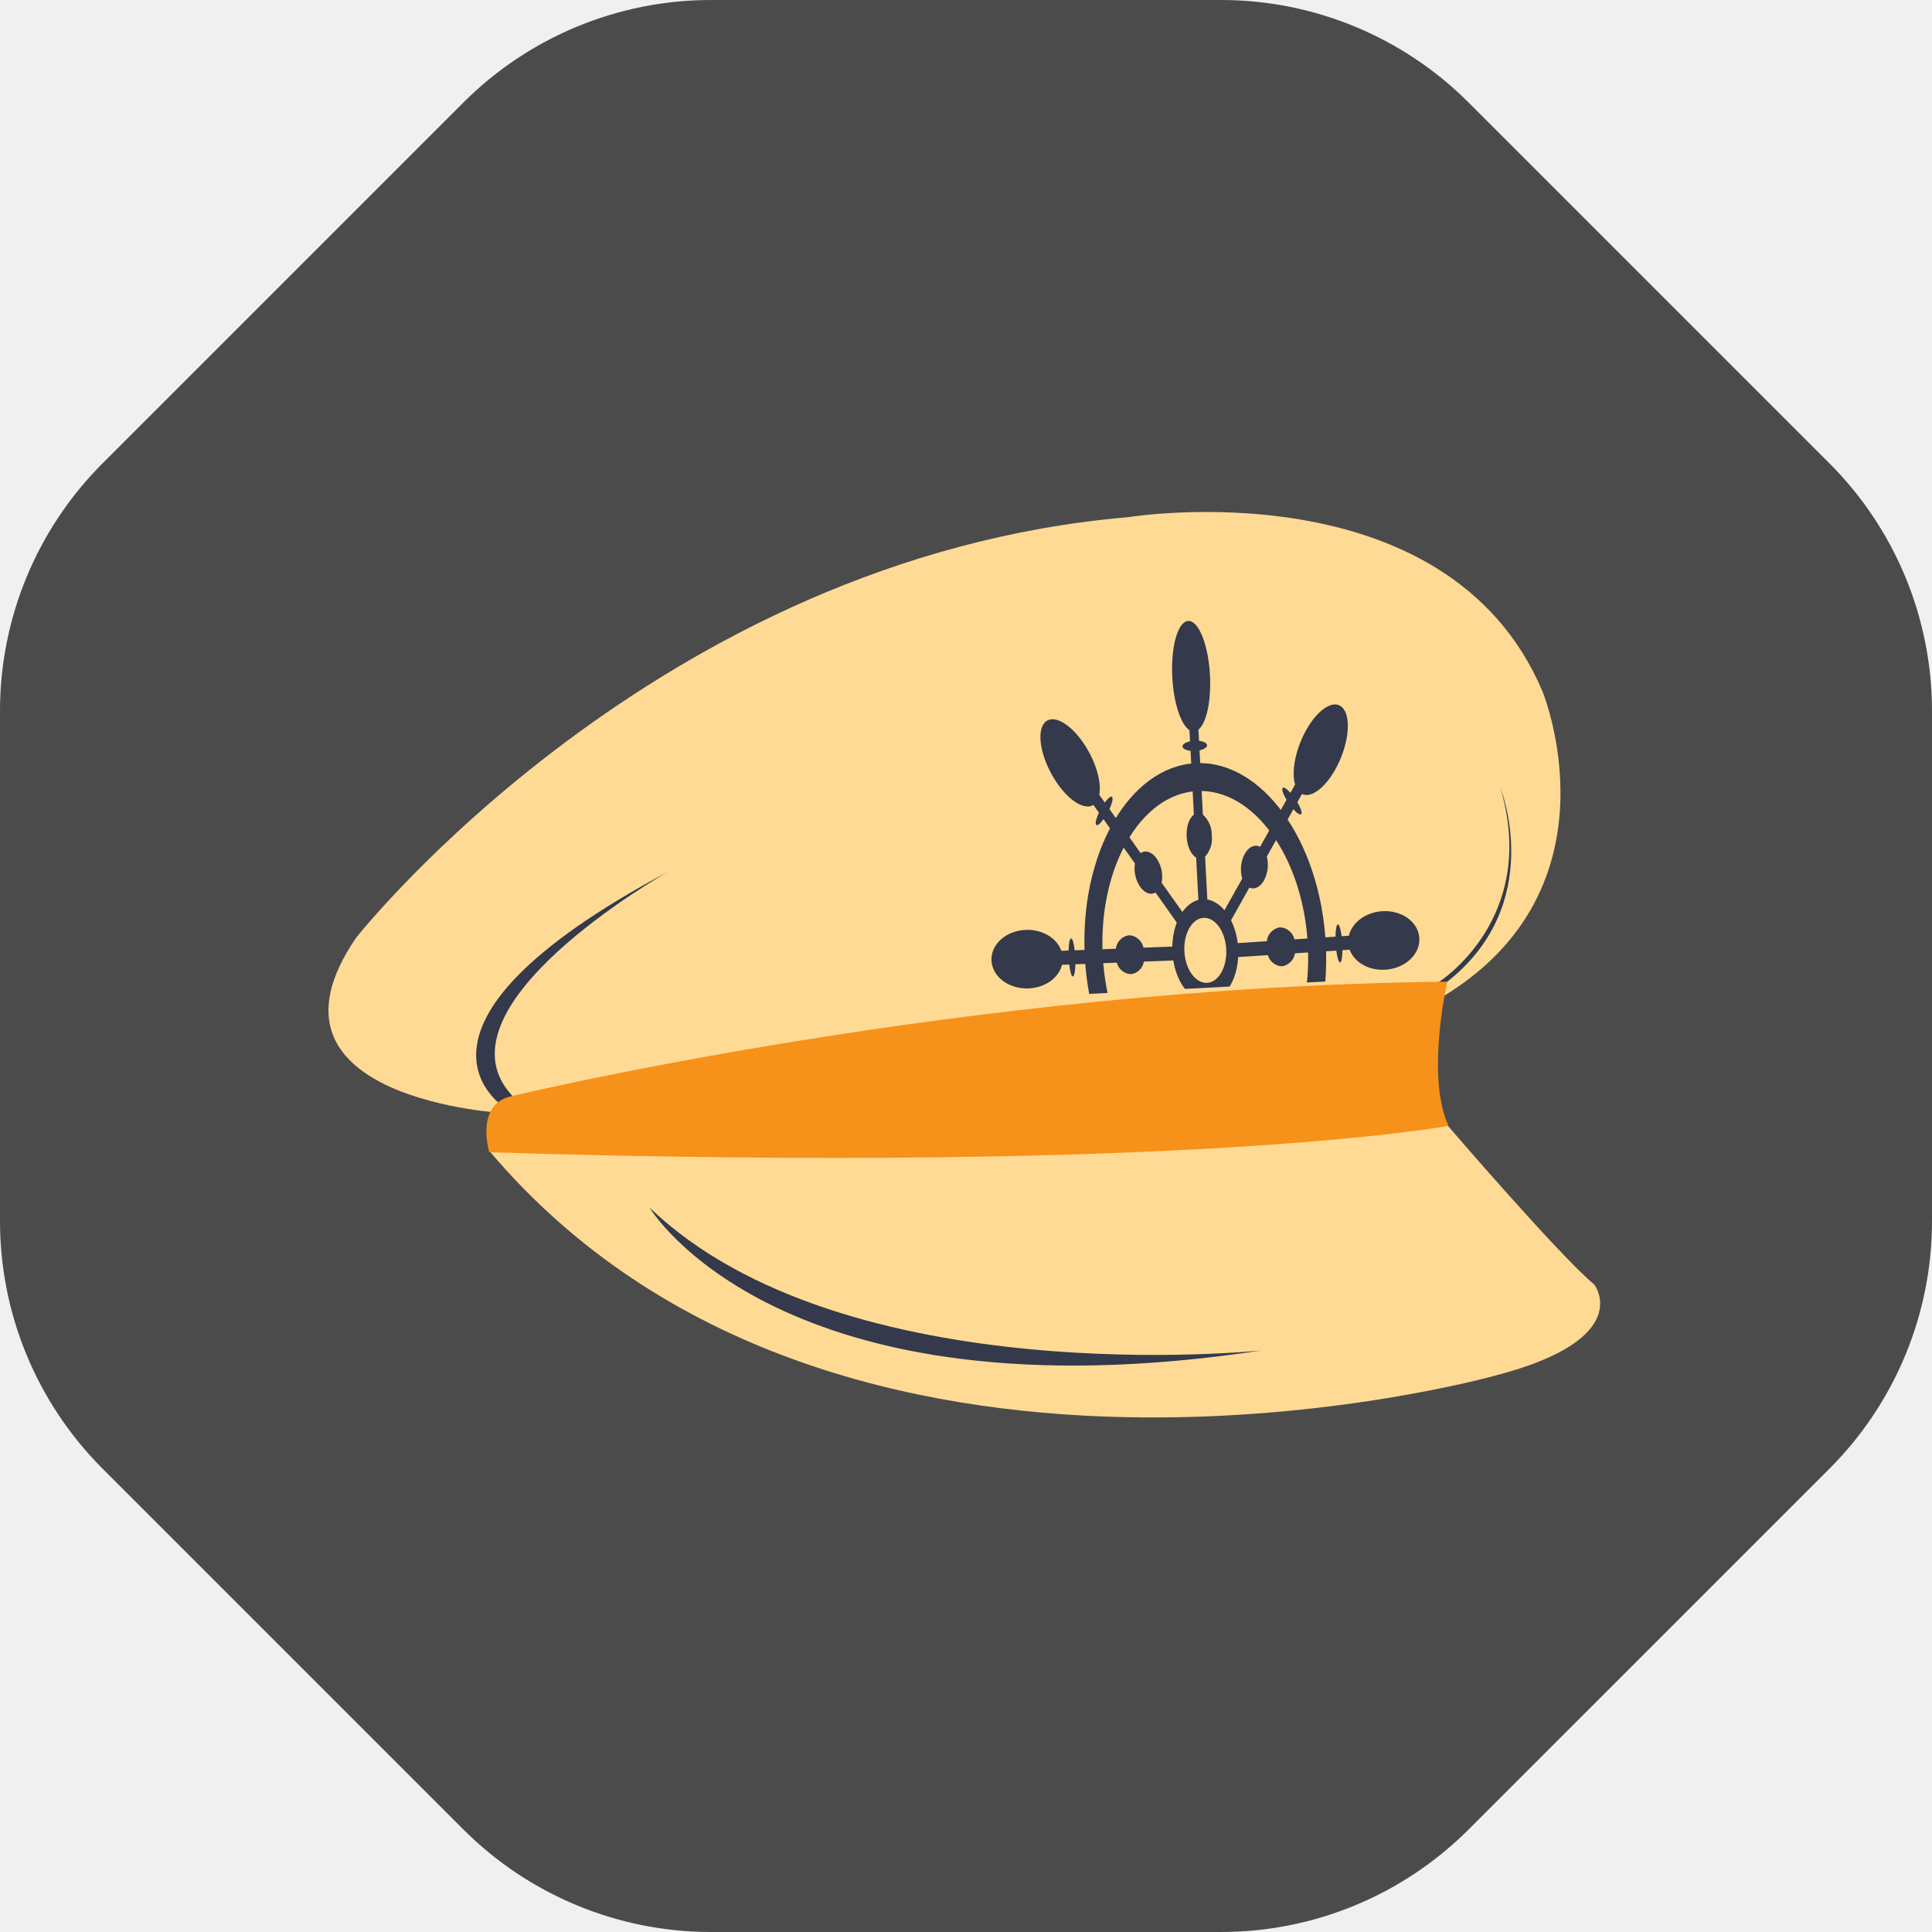
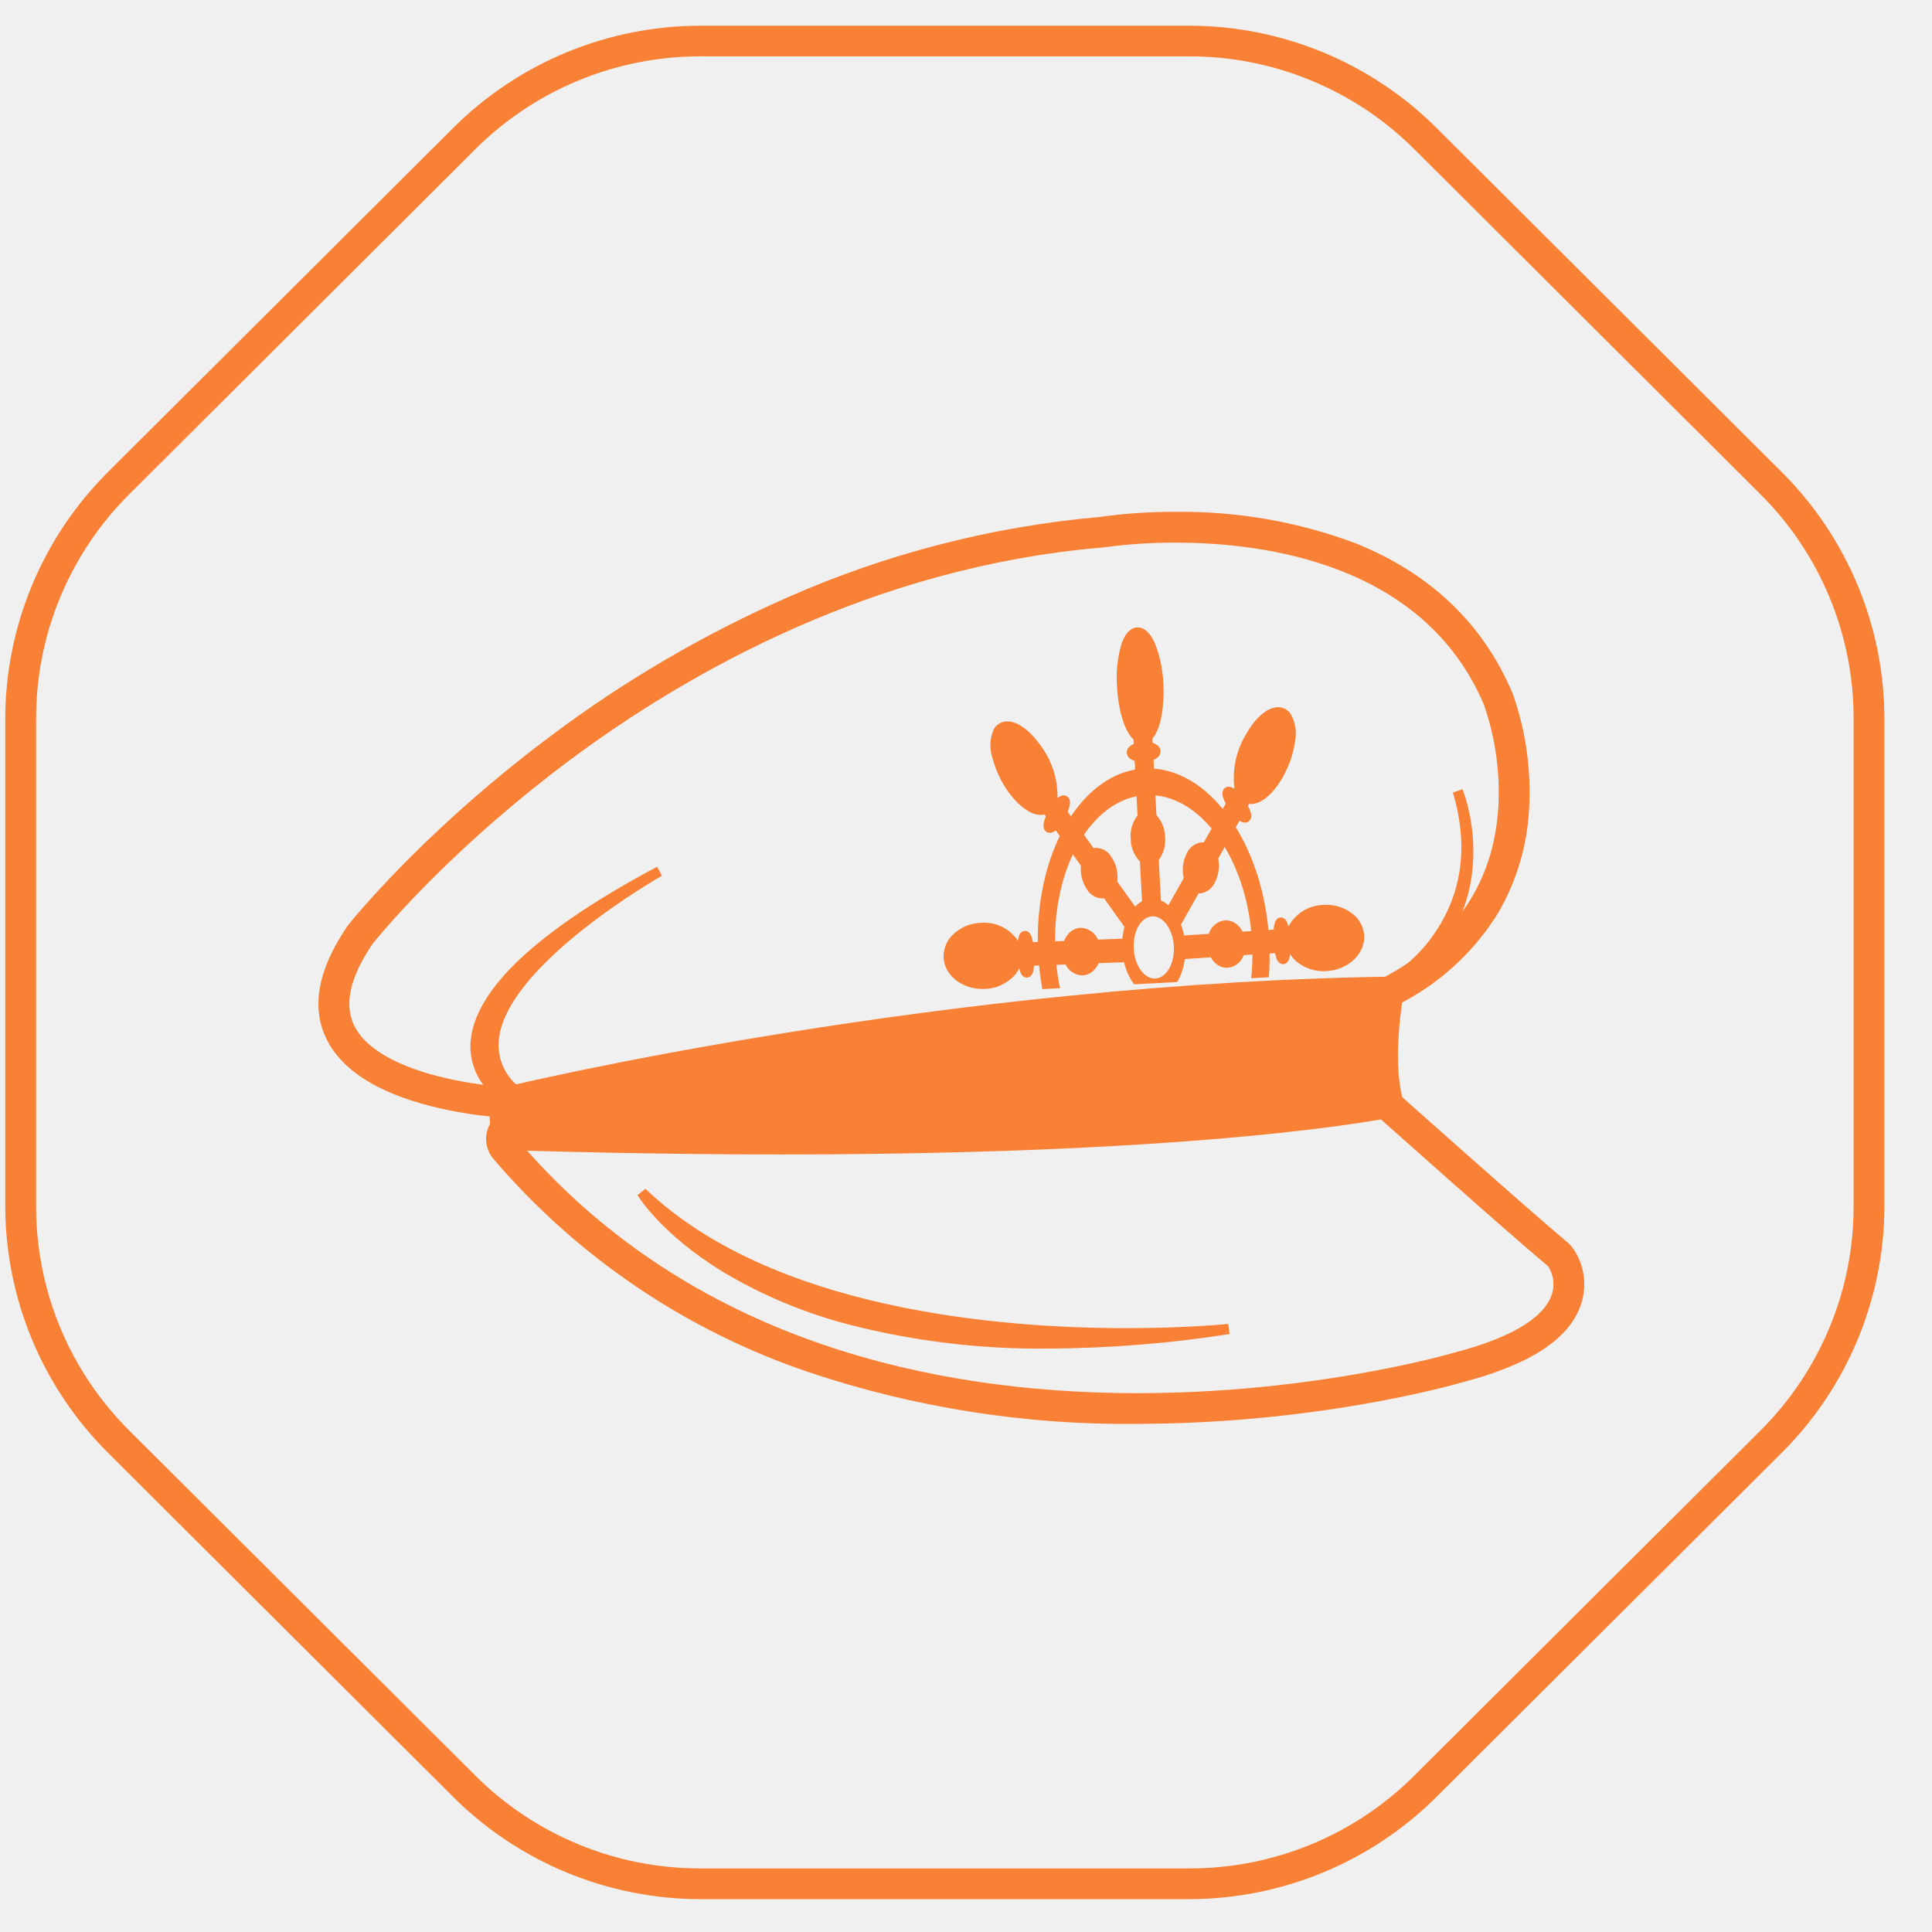
- <svg xmlns="http://www.w3.org/2000/svg" width="400" height="400" viewBox="0 0 400 400">
-   <defs>
-     <clipPath id="clip-path">
-       <rect id="Rectangle_291" data-name="Rectangle 291" width="94.455" height="81.127" transform="translate(133.6 144.372)" fill="none" />
-     </clipPath>
-   </defs>
-   <g id="Group_532" data-name="Group 532" transform="translate(-60 -374)">
-     <g id="Group_475" data-name="Group 475" transform="translate(-64)">
-       <g id="Group_419" data-name="Group 419">
-         <path id="Polygon_14" data-name="Polygon 14" d="M252.826,0a72.46,72.46,0,0,1,51.227,21.218l74.724,74.724A72.464,72.464,0,0,1,400,147.174V252.826a72.464,72.464,0,0,1-21.225,51.242l-74.717,74.709A72.464,72.464,0,0,1,252.826,400H147.174a72.459,72.459,0,0,1-51.227-21.218L21.223,304.058A72.464,72.464,0,0,1,0,252.826V147.174A72.46,72.46,0,0,1,21.218,95.947L95.942,21.223A72.464,72.464,0,0,1,147.174,0Z" transform="translate(124 374)" fill="#4b4b4c" />
-         <g id="Ellipse_28" data-name="Ellipse 28" transform="translate(150 400)" fill="none" stroke="red" stroke-width="1" opacity="0">
-           <circle cx="174" cy="174" r="174" stroke="none" />
-           <circle cx="174" cy="174" r="173.5" fill="none" />
-         </g>
-       </g>
-     </g>
-     <g id="Group_539" data-name="Group 539" transform="translate(-15.732 179.532)">
-       <path id="Shape_14" data-name="Shape 14" d="M426.236,635.857s23.337,27.178,30.54,33.139c0,0,8.717,11.259-20.468,18.844,0,0-136.4,38.406-208.2-46.394C228.106,641.446,418.439,630.009,426.236,635.857Z" transform="translate(-50.971 -208.578)" fill="#feda94" />
-       <path id="Shape_12" data-name="Shape 12" d="M152.725,371.982s-54.4-2.6-31.261-36.365c0,0,62-78.737,159.848-87.072,0,0,65.937-10.809,85.772,36.063,0,0,16.674,40.473-20.507,63.118Z" transform="translate(28 53)" fill="#feda94" />
-       <path id="Shape_13" data-name="Shape 13" d="M326,692s26.586,44.723,126.709,29.565C452.709,721.565,366.287,730.663,326,692Z" transform="translate(-115.781 -247.502)" fill="#34394b" />
-       <path id="Shape_7" data-name="Shape 7" d="M194.034,489.059S166.383,472.619,227.5,440c0,0-50.719,28.643-31.515,47.11Z" transform="translate(-13.478 -65.04)" fill="#34394b" />
-       <path id="Shape_8" data-name="Shape 8" d="M828.581,443.214s20.888-13.083,12.8-40.236c0,0,9.671,23.974-11.121,40.236Z" transform="translate(-455.009 -45.396)" fill="#34394b" />
-       <path id="Shape_15" data-name="Shape 15" d="M407.234,514s-4.5,19.7.274,29.84c0,0-53.217,9.991-198.608,5.473,0,0-3.029-9.95,4.549-11.595C213.449,537.717,307.816,514.975,407.234,514Z" transform="translate(-31.866 -116.282)" fill="#f6911a" />
-       <g id="Mask_Group_5" data-name="Mask Group 5" transform="translate(133.098 183.25) rotate(-3)" clip-path="url(#clip-path)">
-         <g id="Group_540" data-name="Group 540" transform="translate(134.692 149.465)">
-           <path id="Ellipse_2" data-name="Ellipse 2" d="M-3.181-10C.578-10,3.637-5.251,3.637.587S.578,11.174-3.181,11.174-10,6.425-10,.587-6.941-10-3.181-10Zm0,17.324C-.789,7.324,1.158,4.3,1.158.587S-.789-6.15-3.181-6.15-7.521-3.128-7.521.587-5.574,7.324-3.181,7.324Z" transform="translate(49.522 67.697)" fill="#34394b" />
-           <path id="Ellipse_2_copy" data-name="Ellipse 2 copy" d="M9.981-15C23.755-15,34.961,2.4,34.961,23.787S23.755,62.574,9.981,62.574-15,45.174-15,23.787-3.794-15,9.981-15Zm0,71.8C21.7,56.8,31.242,41.99,31.242,23.787S21.7-9.225,9.981-9.225-11.281,5.584-11.281,23.787-1.743,56.8,9.981,56.8Z" transform="translate(36.355 44.489)" fill="#34394b" />
-           <path id="Rectangle_1" data-name="Rectangle 1" d="M2.975,59.287V49.009c-1.011-.647-1.736-2.394-1.736-4.448s.724-3.8,1.736-4.448V26.875c-.944-.155-1.612-.538-1.612-.986s.668-.831,1.612-.986V22.58C1.268,21.356,0,16.839,0,11.453,0,5.128,1.748,0,3.905,0S7.81,5.128,7.81,11.453c0,5.386-1.267,9.9-2.975,11.126V24.9c.944.155,1.612.538,1.612.986s-.668.831-1.612.986V40.2a5.6,5.6,0,0,1,1.612,4.362,5.6,5.6,0,0,1-1.612,4.362V59.287Z" transform="translate(42.475 0)" fill="#34394b" />
-           <path id="Rectangle_1_copy" data-name="Rectangle 1 copy" d="M0,42.317l4.64-7.331a6.7,6.7,0,0,1,.77-5.061C6.336,28.46,7.642,28,8.655,28.641L14.631,19.2c-.6-1.137-.907-2.137-.7-2.457s.852.134,1.594,1.051l1.049-1.658c-.666-2.731.469-7.333,2.9-11.174,2.855-4.512,6.417-6.266,7.955-3.919S27.9,8.949,25.041,13.46c-2.431,3.841-5.375,5.684-7.145,4.7l-1.049,1.658c.6,1.137.907,2.137.7,2.457s-.852-.134-1.594-1.051l-6.015,9.5a6.731,6.731,0,0,1-.819,4.865C8.235,37,7,37.474,6,36.948L1.326,44.34Z" transform="translate(50.126 18.843)" fill="#34394b" />
-           <path id="Rectangle_1_copy-2" data-name="Rectangle 1 copy" d="M.575,28.351l4.617-4.744a3.272,3.272,0,0,1,.082-3.948A3.206,3.206,0,0,1,9.187,19.5l5.947-6.11c-.972-1.1-1.538-2.008-1.337-2.214s1.111.346,2.222,1.3l1.044-1.073c-1.336-2.429-.706-5.9,1.713-8.384C21.619.1,25.852-.354,28.234,2s2.008,6.63-.833,9.55c-2.419,2.486-5.848,3.187-8.283,1.888l-1.044,1.073c.972,1.1,1.538,2.008,1.337,2.214s-1.111-.346-2.222-1.3L11.2,21.571a3.209,3.209,0,0,1-.18,3.773,3.144,3.144,0,0,1-3.739.254L2.628,30.381Z" transform="translate(72.176 46.697) rotate(45)" fill="#34394b" />
-           <path id="Rectangle_1_copy_2" data-name="Rectangle 1 copy 2" d="M22.125,36.948c-.994.525-2.23.047-3.119-1.357a6.732,6.732,0,0,1-.819-4.865l-6.015-9.5c-.743.917-1.392,1.371-1.594,1.051s.1-1.32.7-2.457l-1.049-1.658c-1.77.986-4.714-.857-7.145-4.7C.233,8.949-.835,3.388.7,1.041S5.8.449,8.659,4.961C11.09,8.8,12.226,13.4,11.56,16.135l1.049,1.658c.743-.917,1.392-1.371,1.594-1.051s-.1,1.32-.7,2.457l5.976,9.442c1.013-.639,2.319-.181,3.246,1.284a6.7,6.7,0,0,1,.77,5.061l4.64,7.331L26.8,44.34Z" transform="translate(14.548 18.843)" fill="#34394b" />
-           <path id="Rectangle_1_copy-3" data-name="Rectangle 1 copy" d="M-.04,1.989,4.577,6.733a3.272,3.272,0,0,0,.082,3.948,3.206,3.206,0,0,0,3.914.158l5.947,6.111c-.972,1.1-1.538,2.008-1.337,2.214s1.111-.346,2.222-1.3l1.044,1.073c-1.336,2.429-.706,5.9,1.713,8.384,2.841,2.92,7.075,3.378,9.456,1.023s2.008-6.63-.833-9.55C24.366,16.3,20.937,15.6,18.5,16.9L17.458,15.83c.972-1.1,1.538-2.008,1.337-2.214s-1.111.346-2.222,1.3l-5.985-6.15A3.209,3.209,0,0,0,10.407,5a3.144,3.144,0,0,0-3.739-.254L2.013-.041Z" transform="translate(41.59 68.586) rotate(135)" fill="#34394b" />
-         </g>
-       </g>
-     </g>
+ <svg xmlns="http://www.w3.org/2000/svg" width="33" height="33" viewBox="0 0 33 33" fill="none">
+   <path d="M21.669 18.875C17.748 18.875 8.829 19.454 8.829 19.454C14.51 26.144 24.818 23.11 24.818 23.11C27.128 22.512 26.438 21.624 26.438 21.624C25.868 21.154 23.459 19.006 23.459 19.006C23.334 18.912 22.662 18.875 21.669 18.875M21.669 18.351C22.196 18.351 22.619 18.361 22.925 18.382C23.394 18.414 23.616 18.467 23.775 18.586C23.786 18.595 23.798 18.605 23.81 18.615C23.834 18.636 26.218 20.761 26.774 21.22C26.804 21.245 26.831 21.273 26.854 21.303C26.957 21.443 27.023 21.606 27.049 21.777C27.075 21.948 27.058 22.123 27.002 22.287C26.8 22.877 26.131 23.311 24.959 23.616C24.878 23.64 24.292 23.805 23.363 23.97C22.064 24.2 20.748 24.317 19.43 24.321C17.52 24.343 15.62 24.044 13.809 23.436C11.718 22.729 9.858 21.47 8.427 19.794C8.364 19.719 8.323 19.629 8.309 19.533C8.294 19.437 8.307 19.339 8.345 19.25C8.383 19.16 8.445 19.083 8.524 19.027C8.604 18.971 8.698 18.937 8.795 18.931C8.884 18.925 17.776 18.351 21.669 18.351H21.669Z" fill="#F88136" />
+   <path d="M8.64 19.092L8.617 19.091C8.193 19.064 7.772 18.998 7.36 18.894C6.439 18.659 5.84 18.276 5.581 17.755C5.308 17.208 5.429 16.555 5.939 15.812L5.944 15.805L5.95 15.798C5.962 15.782 6.272 15.392 6.856 14.796C7.652 13.988 8.509 13.241 9.419 12.562C10.67 11.624 12.024 10.832 13.456 10.202C15.141 9.458 16.937 8.995 18.772 8.831C19.206 8.77 19.645 8.741 20.084 8.743C21.131 8.73 22.171 8.912 23.151 9.278C24.428 9.791 25.331 10.651 25.832 11.833L25.835 11.839C26.062 12.477 26.158 13.154 26.117 13.83C26.084 14.449 25.904 15.052 25.592 15.589C25.174 16.269 24.572 16.818 23.855 17.172L23.813 17.194L8.64 19.092ZM6.368 16.116C5.978 16.687 5.871 17.16 6.052 17.522C6.286 17.992 6.964 18.251 7.49 18.385C7.861 18.478 8.239 18.538 8.621 18.566L23.652 16.687C24.858 16.041 25.511 15.07 25.592 13.798C25.627 13.2 25.543 12.601 25.346 12.035C24.322 9.629 21.61 9.269 20.085 9.269C19.67 9.267 19.257 9.294 18.846 9.351L18.837 9.352H18.826C14.895 9.686 11.72 11.505 9.748 12.972C8.858 13.634 8.021 14.362 7.243 15.151C6.713 15.691 6.41 16.064 6.368 16.116V16.116Z" fill="#F88136" />
+   <path d="M10.963 20.368C10.963 20.368 13.067 23.896 20.988 22.701C20.988 22.701 14.151 23.418 10.963 20.368Z" fill="#F88136" />
+   <path d="M11.024 20.305C13.19 22.377 17.096 22.686 19.232 22.686C20.272 22.686 20.973 22.614 20.98 22.614L21.002 22.787C19.976 22.947 18.939 23.03 17.901 23.035C16.76 23.047 15.622 22.911 14.517 22.629C13.76 22.434 13.034 22.132 12.362 21.733C11.297 21.084 10.905 20.44 10.889 20.413L11.024 20.305ZM18.507 22.85C17.344 22.819 16.186 22.68 15.049 22.434C13.938 22.205 12.874 21.79 11.903 21.206C12.083 21.344 12.27 21.473 12.465 21.59C13.421 22.17 15.14 22.86 17.9 22.86C18.099 22.86 18.302 22.857 18.507 22.85Z" fill="#F88136" />
+   <path d="M8.616 18.753C8.616 18.753 6.428 17.456 11.265 14.883C11.265 14.883 7.252 17.142 8.771 18.599L8.616 18.753Z" fill="#F88136" />
+   <path d="M8.63 18.863L8.572 18.828C8.468 18.761 8.375 18.678 8.297 18.583C8.123 18.379 8.03 18.118 8.035 17.851C8.045 17.45 8.267 17.017 8.695 16.566C9.224 16.009 10.075 15.416 11.223 14.805L11.307 14.958C11.281 14.973 8.686 16.449 8.523 17.732C8.503 17.881 8.522 18.032 8.575 18.173C8.629 18.313 8.717 18.438 8.832 18.535L8.896 18.597L8.63 18.863ZM9.061 16.453C8.408 17.05 8.219 17.518 8.211 17.852C8.204 18.076 8.282 18.295 8.427 18.466C8.48 18.53 8.54 18.588 8.606 18.639L8.647 18.598C8.533 18.483 8.447 18.343 8.395 18.189C8.343 18.035 8.328 17.871 8.349 17.711C8.425 17.316 8.609 16.951 8.882 16.656C8.938 16.589 8.997 16.522 9.061 16.453Z" fill="#F88136" />
+   <path d="M23.888 16.686C23.888 16.686 25.54 15.655 24.901 13.512C24.901 13.512 25.666 15.403 24.021 16.686H23.888Z" fill="#F88136" />
+   <path d="M24.051 16.774H23.582L23.841 16.612C24.131 16.409 24.377 16.15 24.564 15.849C24.988 15.175 25.073 14.398 24.817 13.537L24.982 13.48C25.114 13.845 25.176 14.232 25.165 14.62C25.159 14.987 25.08 15.349 24.932 15.685C24.739 16.107 24.445 16.474 24.075 16.755L24.051 16.774Z" fill="#F88136" />
+   <path d="M24.03 16.678C24.03 16.678 23.674 18.232 24.052 19.032C24.052 19.032 19.991 19.996 8.487 19.64C8.487 19.64 8.098 18.679 8.698 18.549C8.698 18.549 16.165 16.755 24.03 16.678Z" fill="#F88136" />
+   <mask id="mask0_173_12939" style="mask-type:luminance" maskUnits="userSpaceOnUse" x="15" y="10" width="9" height="7">
+     <path d="M23.118 10.209L15.655 10.599L15.991 16.989L23.454 16.599L23.118 10.209Z" fill="white" />
+   </mask>
+   <g mask="url(#mask0_173_12939)">
+     <path d="M19.663 15.349C19.961 15.334 20.222 15.695 20.246 16.155C20.27 16.615 20.048 17.002 19.751 17.017C19.454 17.033 19.192 16.671 19.168 16.211C19.144 15.752 19.366 15.365 19.663 15.349ZM19.735 16.714C19.924 16.704 20.065 16.458 20.05 16.165C20.035 15.873 19.868 15.643 19.679 15.652C19.49 15.662 19.349 15.908 19.364 16.201C19.38 16.494 19.547 16.724 19.735 16.714Z" fill="#F88136" />
+     <path d="M19.546 13.127C20.634 13.07 21.592 14.395 21.68 16.08C21.769 17.765 20.956 19.182 19.867 19.239C18.779 19.296 17.821 17.97 17.733 16.286C17.644 14.602 18.458 13.184 19.546 13.127ZM19.843 18.783C20.77 18.735 21.462 17.529 21.387 16.095C21.311 14.661 20.497 13.534 19.57 13.582C18.643 13.63 17.951 14.836 18.027 16.271C18.102 17.705 18.917 18.831 19.843 18.783Z" fill="#F88136" />
+     <path d="M19.599 15.478L19.557 14.668C19.506 14.627 19.466 14.574 19.439 14.515C19.412 14.455 19.399 14.39 19.401 14.325C19.392 14.26 19.398 14.195 19.419 14.133C19.439 14.071 19.474 14.015 19.52 13.968L19.465 12.925C19.39 12.916 19.335 12.889 19.334 12.854C19.332 12.819 19.383 12.786 19.457 12.769L19.447 12.586C19.307 12.497 19.188 12.147 19.166 11.722C19.14 11.224 19.257 10.813 19.427 10.804C19.598 10.795 19.757 11.192 19.783 11.69C19.805 12.114 19.724 12.475 19.594 12.579L19.604 12.762C19.679 12.77 19.733 12.798 19.735 12.833C19.737 12.868 19.686 12.901 19.612 12.917L19.667 13.967C19.714 14.009 19.751 14.061 19.776 14.119C19.802 14.178 19.814 14.24 19.812 14.303C19.82 14.366 19.815 14.43 19.796 14.49C19.777 14.551 19.746 14.607 19.703 14.654L19.746 15.47L19.599 15.478Z" fill="#F88136" />
+     <path d="M19.838 15.553L19.516 15.57L19.471 14.714C19.371 14.611 19.314 14.473 19.314 14.329C19.299 14.186 19.341 14.043 19.43 13.93L19.381 12.997C19.299 12.972 19.25 12.923 19.246 12.858C19.243 12.794 19.287 12.74 19.366 12.707L19.362 12.631C19.191 12.478 19.097 12.076 19.079 11.727C19.063 11.501 19.083 11.275 19.139 11.056C19.216 10.784 19.336 10.721 19.423 10.717C19.51 10.712 19.636 10.762 19.741 11.024C19.819 11.236 19.863 11.46 19.871 11.685C19.889 12.035 19.838 12.444 19.684 12.614L19.688 12.69C19.771 12.715 19.82 12.764 19.823 12.828C19.826 12.893 19.783 12.947 19.703 12.98L19.753 13.923C19.847 14.026 19.9 14.16 19.9 14.299C19.914 14.438 19.876 14.576 19.793 14.688L19.838 15.553ZM19.593 14.023L19.571 14.039C19.538 14.077 19.513 14.122 19.499 14.171C19.485 14.219 19.481 14.27 19.489 14.32C19.486 14.371 19.495 14.421 19.515 14.468C19.534 14.515 19.563 14.557 19.6 14.592L19.624 14.606L19.647 14.587C19.679 14.548 19.702 14.504 19.715 14.456C19.729 14.408 19.732 14.357 19.725 14.308C19.727 14.258 19.718 14.209 19.7 14.162C19.682 14.116 19.654 14.074 19.619 14.039L19.593 14.023ZM19.432 10.891C19.366 10.895 19.226 11.18 19.254 11.718C19.276 12.133 19.393 12.448 19.495 12.513L19.518 12.528L19.539 12.511C19.633 12.436 19.717 12.11 19.695 11.695C19.668 11.157 19.498 10.888 19.432 10.891Z" fill="#F88136" />
+     <path d="M19.977 15.606L20.313 15.009C20.272 14.876 20.287 14.731 20.353 14.608C20.42 14.489 20.521 14.447 20.604 14.493L21.038 13.725C20.985 13.638 20.957 13.56 20.972 13.534C20.986 13.508 21.039 13.541 21.102 13.61L21.178 13.475C21.13 13.166 21.195 12.849 21.36 12.583C21.567 12.216 21.841 12.063 21.973 12.242C22.104 12.42 22.042 12.863 21.835 13.229C21.659 13.541 21.434 13.7 21.29 13.629L21.215 13.764C21.267 13.851 21.295 13.929 21.28 13.955C21.266 13.981 21.212 13.947 21.15 13.879L20.714 14.652C20.749 14.782 20.733 14.92 20.669 15.039C20.605 15.153 20.509 15.196 20.429 15.159L20.09 15.76L19.977 15.606Z" fill="#F88136" />
+     <path d="M20.1 15.921L19.873 15.612L20.219 14.999C20.184 14.852 20.205 14.698 20.277 14.565C20.299 14.517 20.334 14.476 20.377 14.445C20.42 14.414 20.47 14.394 20.523 14.388C20.536 14.387 20.549 14.388 20.562 14.389L20.937 13.725C20.852 13.567 20.883 13.512 20.895 13.491C20.904 13.476 20.916 13.463 20.931 13.454C20.946 13.444 20.963 13.439 20.981 13.438C21.017 13.437 21.051 13.449 21.079 13.472L21.084 13.463C21.046 13.142 21.116 12.817 21.284 12.54C21.441 12.261 21.64 12.089 21.817 12.08C21.861 12.077 21.905 12.086 21.945 12.106C21.984 12.125 22.018 12.154 22.044 12.191C22.128 12.338 22.155 12.511 22.118 12.677C22.087 12.886 22.017 13.088 21.912 13.273C21.755 13.552 21.556 13.724 21.38 13.733C21.364 13.734 21.349 13.733 21.334 13.732L21.316 13.764C21.4 13.922 21.369 13.976 21.357 13.998C21.348 14.013 21.336 14.026 21.321 14.036C21.306 14.045 21.288 14.05 21.271 14.051C21.235 14.052 21.201 14.04 21.173 14.017L20.808 14.665C20.836 14.807 20.814 14.954 20.746 15.082C20.724 15.13 20.689 15.171 20.646 15.202C20.603 15.233 20.552 15.253 20.5 15.259C20.491 15.259 20.482 15.259 20.473 15.259L20.1 15.921ZM20.393 15.046L20.465 15.079C20.473 15.083 20.482 15.085 20.49 15.084C20.513 15.079 20.534 15.068 20.552 15.052C20.57 15.037 20.584 15.018 20.593 14.996C20.645 14.898 20.658 14.784 20.63 14.676L20.62 14.642L20.636 14.612L20.561 14.57C20.552 14.565 20.542 14.562 20.532 14.563C20.509 14.569 20.488 14.58 20.47 14.595C20.452 14.61 20.438 14.63 20.429 14.651C20.375 14.753 20.363 14.872 20.396 14.983L20.408 15.019L20.393 15.046ZM21.256 13.515L21.329 13.551C21.342 13.557 21.356 13.559 21.37 13.558C21.463 13.553 21.619 13.437 21.759 13.187C21.964 12.824 21.999 12.425 21.902 12.293C21.894 12.28 21.883 12.27 21.869 12.263C21.856 12.256 21.841 12.253 21.826 12.255C21.734 12.259 21.578 12.376 21.437 12.626C21.284 12.872 21.222 13.163 21.262 13.45L21.272 13.486L21.256 13.515Z" fill="#F88136" />
+     <path d="M20.192 16.068L20.715 16.034C20.721 15.978 20.745 15.926 20.783 15.885C20.822 15.844 20.873 15.816 20.928 15.807C20.984 15.809 21.038 15.829 21.081 15.865C21.125 15.901 21.155 15.95 21.167 16.004L21.84 15.96C21.841 15.843 21.856 15.761 21.879 15.76C21.902 15.758 21.926 15.838 21.941 15.953L22.059 15.945C22.096 15.83 22.168 15.729 22.266 15.657C22.364 15.585 22.482 15.546 22.603 15.544C22.742 15.522 22.885 15.556 22.999 15.639C23.113 15.721 23.19 15.845 23.213 15.983C23.206 16.125 23.145 16.257 23.041 16.354C22.937 16.45 22.8 16.502 22.658 16.499C22.538 16.514 22.417 16.491 22.311 16.432C22.206 16.373 22.122 16.282 22.071 16.173L21.953 16.18C21.952 16.297 21.937 16.379 21.914 16.381C21.891 16.382 21.867 16.302 21.853 16.187L21.175 16.232C21.167 16.285 21.142 16.334 21.105 16.372C21.067 16.41 21.018 16.435 20.965 16.443C20.912 16.442 20.86 16.423 20.818 16.39C20.776 16.358 20.746 16.312 20.732 16.261L20.205 16.295L20.192 16.068Z" fill="#F88136" />
+     <path d="M20.123 16.389L20.1 15.987L20.647 15.951C20.666 15.89 20.701 15.835 20.75 15.794C20.799 15.753 20.859 15.727 20.922 15.72C20.961 15.718 21 15.724 21.037 15.737C21.074 15.751 21.108 15.771 21.136 15.798C21.172 15.831 21.201 15.87 21.223 15.913L21.755 15.878C21.763 15.767 21.789 15.678 21.873 15.672C21.887 15.671 21.9 15.673 21.913 15.678C21.925 15.682 21.937 15.69 21.947 15.699C21.96 15.71 21.985 15.733 22.007 15.827C22.064 15.719 22.148 15.628 22.252 15.562C22.356 15.498 22.475 15.461 22.597 15.457C22.692 15.449 22.788 15.46 22.879 15.489C22.97 15.519 23.053 15.566 23.126 15.627C23.229 15.717 23.291 15.843 23.301 15.978C23.319 16.289 23.034 16.562 22.665 16.587C22.57 16.594 22.474 16.584 22.383 16.554C22.293 16.525 22.209 16.478 22.136 16.416C22.097 16.381 22.064 16.341 22.036 16.296C22.025 16.391 21.996 16.463 21.921 16.468C21.908 16.468 21.894 16.466 21.881 16.462C21.869 16.457 21.857 16.45 21.847 16.441C21.833 16.428 21.803 16.402 21.78 16.28L21.243 16.315C21.223 16.372 21.187 16.423 21.139 16.462C21.092 16.5 21.034 16.523 20.973 16.53C20.934 16.532 20.895 16.526 20.858 16.513C20.822 16.499 20.788 16.479 20.759 16.452C20.727 16.423 20.701 16.389 20.68 16.352L20.123 16.389ZM20.284 16.149L20.287 16.202L20.791 16.169L20.814 16.23C20.826 16.265 20.847 16.297 20.874 16.322C20.886 16.333 20.899 16.342 20.913 16.347C20.928 16.353 20.944 16.356 20.959 16.356C20.994 16.348 21.024 16.33 21.048 16.304C21.071 16.278 21.086 16.245 21.09 16.21L21.106 16.148L22.131 16.081L22.154 16.143C22.175 16.198 22.209 16.248 22.253 16.287C22.308 16.333 22.372 16.368 22.44 16.389C22.509 16.411 22.581 16.419 22.653 16.412C22.771 16.416 22.886 16.374 22.974 16.296C23.062 16.217 23.116 16.107 23.125 15.989C23.122 15.945 23.11 15.902 23.09 15.862C23.07 15.822 23.042 15.786 23.009 15.757C22.954 15.711 22.89 15.676 22.821 15.655C22.753 15.633 22.681 15.625 22.609 15.632C22.506 15.633 22.407 15.665 22.323 15.725C22.24 15.785 22.178 15.869 22.144 15.965L22.129 16.028L21.105 16.096L21.084 16.032C21.072 15.992 21.05 15.956 21.02 15.927C21.009 15.916 20.995 15.908 20.981 15.902C20.966 15.896 20.95 15.893 20.935 15.893C20.899 15.902 20.866 15.922 20.842 15.951C20.819 15.979 20.804 16.014 20.801 16.051L20.788 16.116L20.284 16.149Z" fill="#F88136" />
+     <path d="M18.892 15.239C18.815 15.284 18.715 15.252 18.639 15.145C18.564 15.034 18.534 14.898 18.555 14.765L18.04 14.041C17.985 14.117 17.936 14.155 17.918 14.131C17.901 14.106 17.921 14.025 17.964 13.934L17.874 13.808C17.738 13.893 17.498 13.76 17.29 13.467C17.046 13.124 16.938 12.69 17.05 12.499C17.162 12.307 17.451 12.431 17.695 12.775C17.888 13.022 17.986 13.33 17.971 13.643L18.06 13.769C18.115 13.694 18.165 13.656 18.182 13.68C18.199 13.704 18.179 13.785 18.136 13.876L18.648 14.595C18.726 14.541 18.831 14.571 18.91 14.683C18.989 14.799 19.018 14.941 18.992 15.079L19.389 15.637L19.292 15.802L18.892 15.239Z" fill="#F88136" />
+     <path d="M19.299 15.963L18.858 15.343C18.849 15.345 18.841 15.346 18.832 15.346C18.779 15.345 18.726 15.331 18.68 15.305C18.634 15.278 18.596 15.241 18.568 15.195C18.487 15.076 18.45 14.931 18.463 14.787L18.032 14.181C18.006 14.207 17.973 14.222 17.938 14.225C17.92 14.226 17.902 14.223 17.886 14.215C17.87 14.207 17.857 14.195 17.846 14.181C17.832 14.161 17.796 14.11 17.863 13.944L17.842 13.914C17.827 13.917 17.812 13.919 17.796 13.92C17.62 13.929 17.404 13.779 17.218 13.518C17.095 13.345 17.005 13.152 16.952 12.947C16.898 12.786 16.906 12.611 16.975 12.455C16.996 12.417 17.027 12.384 17.064 12.361C17.102 12.337 17.145 12.324 17.189 12.322C17.365 12.312 17.581 12.463 17.767 12.724C17.963 12.982 18.067 13.297 18.063 13.621L18.068 13.629C18.093 13.604 18.127 13.588 18.162 13.585C18.18 13.584 18.198 13.588 18.214 13.595C18.23 13.603 18.243 13.615 18.254 13.629C18.268 13.649 18.304 13.7 18.237 13.866L18.679 14.487C18.692 14.485 18.705 14.483 18.718 14.482C18.771 14.483 18.823 14.497 18.869 14.523C18.915 14.55 18.954 14.587 18.981 14.633C19.067 14.757 19.103 14.908 19.084 15.058L19.493 15.632L19.299 15.963ZM18.628 14.716L18.647 14.744L18.64 14.78C18.624 14.89 18.649 15.002 18.712 15.094C18.723 15.115 18.739 15.132 18.758 15.146C18.778 15.159 18.8 15.168 18.823 15.171C18.832 15.171 18.84 15.168 18.847 15.164L18.916 15.123L18.898 15.098L18.906 15.06C18.927 14.947 18.902 14.829 18.838 14.734C18.827 14.713 18.811 14.695 18.791 14.682C18.772 14.669 18.75 14.66 18.727 14.657C18.716 14.657 18.707 14.661 18.698 14.667L18.628 14.716ZM17.198 12.496C17.183 12.497 17.168 12.501 17.156 12.51C17.143 12.518 17.133 12.529 17.126 12.543C17.044 12.684 17.12 13.077 17.362 13.416C17.528 13.65 17.695 13.75 17.788 13.745C17.802 13.745 17.816 13.741 17.828 13.734L17.897 13.69L17.878 13.663L17.885 13.627C17.895 13.337 17.802 13.054 17.624 12.825C17.457 12.591 17.29 12.492 17.198 12.496Z" fill="#F88136" />
+     <path d="M19.218 16.119L18.695 16.139C18.683 16.084 18.653 16.035 18.611 15.998C18.568 15.961 18.514 15.94 18.458 15.936C18.403 15.944 18.351 15.97 18.312 16.01C18.273 16.05 18.248 16.102 18.242 16.157L17.567 16.183C17.554 16.067 17.531 15.987 17.508 15.988C17.484 15.989 17.469 16.071 17.467 16.187L17.349 16.191C17.3 16.08 17.217 15.988 17.112 15.926C17.007 15.865 16.886 15.838 16.765 15.849C16.624 15.842 16.486 15.89 16.381 15.984C16.276 16.078 16.212 16.209 16.204 16.35C16.226 16.489 16.301 16.615 16.414 16.7C16.527 16.785 16.669 16.823 16.81 16.805C16.931 16.807 17.049 16.771 17.148 16.702C17.247 16.632 17.321 16.533 17.36 16.419L17.478 16.414C17.492 16.53 17.515 16.61 17.538 16.609C17.561 16.608 17.576 16.526 17.579 16.41L18.257 16.384C18.271 16.436 18.3 16.482 18.342 16.516C18.384 16.55 18.435 16.57 18.488 16.573C18.541 16.566 18.59 16.542 18.629 16.505C18.667 16.468 18.693 16.419 18.701 16.367L19.229 16.347L19.218 16.119Z" fill="#F88136" />
+     <path d="M19.321 16.431L18.765 16.452C18.748 16.492 18.725 16.528 18.696 16.56C18.671 16.59 18.639 16.614 18.604 16.631C18.569 16.648 18.531 16.658 18.491 16.66C18.43 16.66 18.37 16.642 18.319 16.609C18.267 16.576 18.227 16.529 18.201 16.474L17.662 16.495C17.652 16.62 17.625 16.65 17.612 16.664C17.604 16.674 17.593 16.682 17.58 16.688C17.568 16.694 17.555 16.697 17.541 16.698C17.466 16.701 17.43 16.632 17.41 16.539C17.387 16.586 17.357 16.63 17.322 16.668C17.256 16.738 17.177 16.793 17.09 16.831C17.003 16.87 16.909 16.89 16.814 16.892C16.444 16.907 16.131 16.665 16.117 16.354C16.112 16.218 16.162 16.086 16.254 15.987C16.32 15.918 16.398 15.862 16.485 15.823C16.573 15.785 16.667 15.764 16.762 15.762C16.884 15.753 17.006 15.777 17.116 15.831C17.226 15.885 17.32 15.967 17.387 16.068C17.4 15.972 17.423 15.947 17.434 15.934C17.443 15.924 17.454 15.916 17.466 15.91C17.478 15.904 17.491 15.901 17.505 15.9C17.589 15.897 17.624 15.984 17.643 16.093L18.176 16.072C18.193 16.026 18.218 15.985 18.25 15.948C18.276 15.919 18.307 15.895 18.342 15.878C18.378 15.86 18.416 15.85 18.455 15.848C18.519 15.849 18.581 15.869 18.634 15.904C18.687 15.94 18.729 15.991 18.753 16.049L19.301 16.029L19.321 16.431ZM18.633 16.282L19.137 16.263L19.135 16.209L18.632 16.228L18.612 16.165C18.605 16.128 18.587 16.095 18.56 16.069C18.534 16.044 18.499 16.027 18.463 16.022C18.447 16.023 18.432 16.028 18.418 16.035C18.404 16.042 18.392 16.052 18.382 16.064C18.355 16.096 18.337 16.134 18.329 16.175L18.315 16.241L17.553 16.271L17.287 16.281L17.266 16.22C17.223 16.128 17.152 16.05 17.062 16C16.974 15.949 16.871 15.927 16.769 15.937C16.697 15.938 16.626 15.953 16.56 15.982C16.494 16.011 16.434 16.052 16.385 16.104C16.354 16.136 16.33 16.174 16.314 16.215C16.298 16.257 16.291 16.301 16.292 16.346C16.313 16.462 16.378 16.565 16.474 16.634C16.57 16.704 16.689 16.733 16.806 16.717C16.878 16.716 16.949 16.701 17.015 16.672C17.081 16.643 17.14 16.602 17.19 16.55C17.23 16.507 17.259 16.455 17.274 16.398L17.29 16.334L18.317 16.294L18.339 16.354C18.347 16.388 18.365 16.419 18.391 16.442C18.417 16.465 18.45 16.48 18.484 16.485C18.5 16.483 18.515 16.479 18.529 16.472C18.543 16.465 18.555 16.454 18.566 16.442C18.59 16.414 18.607 16.381 18.616 16.344L18.633 16.282Z" fill="#F88136" />
  </g>
+   <path d="M11.969 0.439H20.308C21.894 0.439 23.415 1.067 24.537 2.185L30.435 8.065C31.556 9.183 32.187 10.7 32.187 12.282V20.596C32.187 21.379 32.032 22.154 31.731 22.878C31.431 23.602 30.99 24.259 30.435 24.813L24.537 30.692C23.416 31.81 21.894 32.438 20.308 32.439H11.969C10.383 32.439 8.862 31.81 7.74 30.692L1.842 24.812C0.721 23.694 0.09 22.177 0.09 20.596V12.282C0.09 10.7 0.721 9.184 1.842 8.065L7.74 2.186C8.861 1.067 10.383 0.439 11.969 0.439ZM20.308 31.914C21.025 31.916 21.735 31.776 22.397 31.503C23.059 31.229 23.66 30.828 24.165 30.321L30.063 24.442C30.571 23.938 30.974 23.339 31.248 22.678C31.523 22.018 31.663 21.31 31.661 20.595V12.282C31.663 11.567 31.522 10.859 31.248 10.199C30.974 9.539 30.571 8.94 30.063 8.436L24.165 2.556C23.66 2.05 23.058 1.648 22.396 1.375C21.734 1.101 21.024 0.961 20.308 0.963H11.969C11.252 0.961 10.543 1.101 9.88 1.375C9.218 1.648 8.617 2.05 8.112 2.556L2.214 8.436C1.706 8.94 1.303 9.54 1.029 10.2C0.755 10.86 0.615 11.567 0.617 12.282V20.595C0.615 21.31 0.755 22.018 1.029 22.678C1.303 23.338 1.706 23.937 2.214 24.441L8.112 30.321C8.617 30.828 9.219 31.229 9.881 31.503C10.543 31.776 11.253 31.916 11.969 31.914H20.308Z" fill="#F88136" />
</svg>
